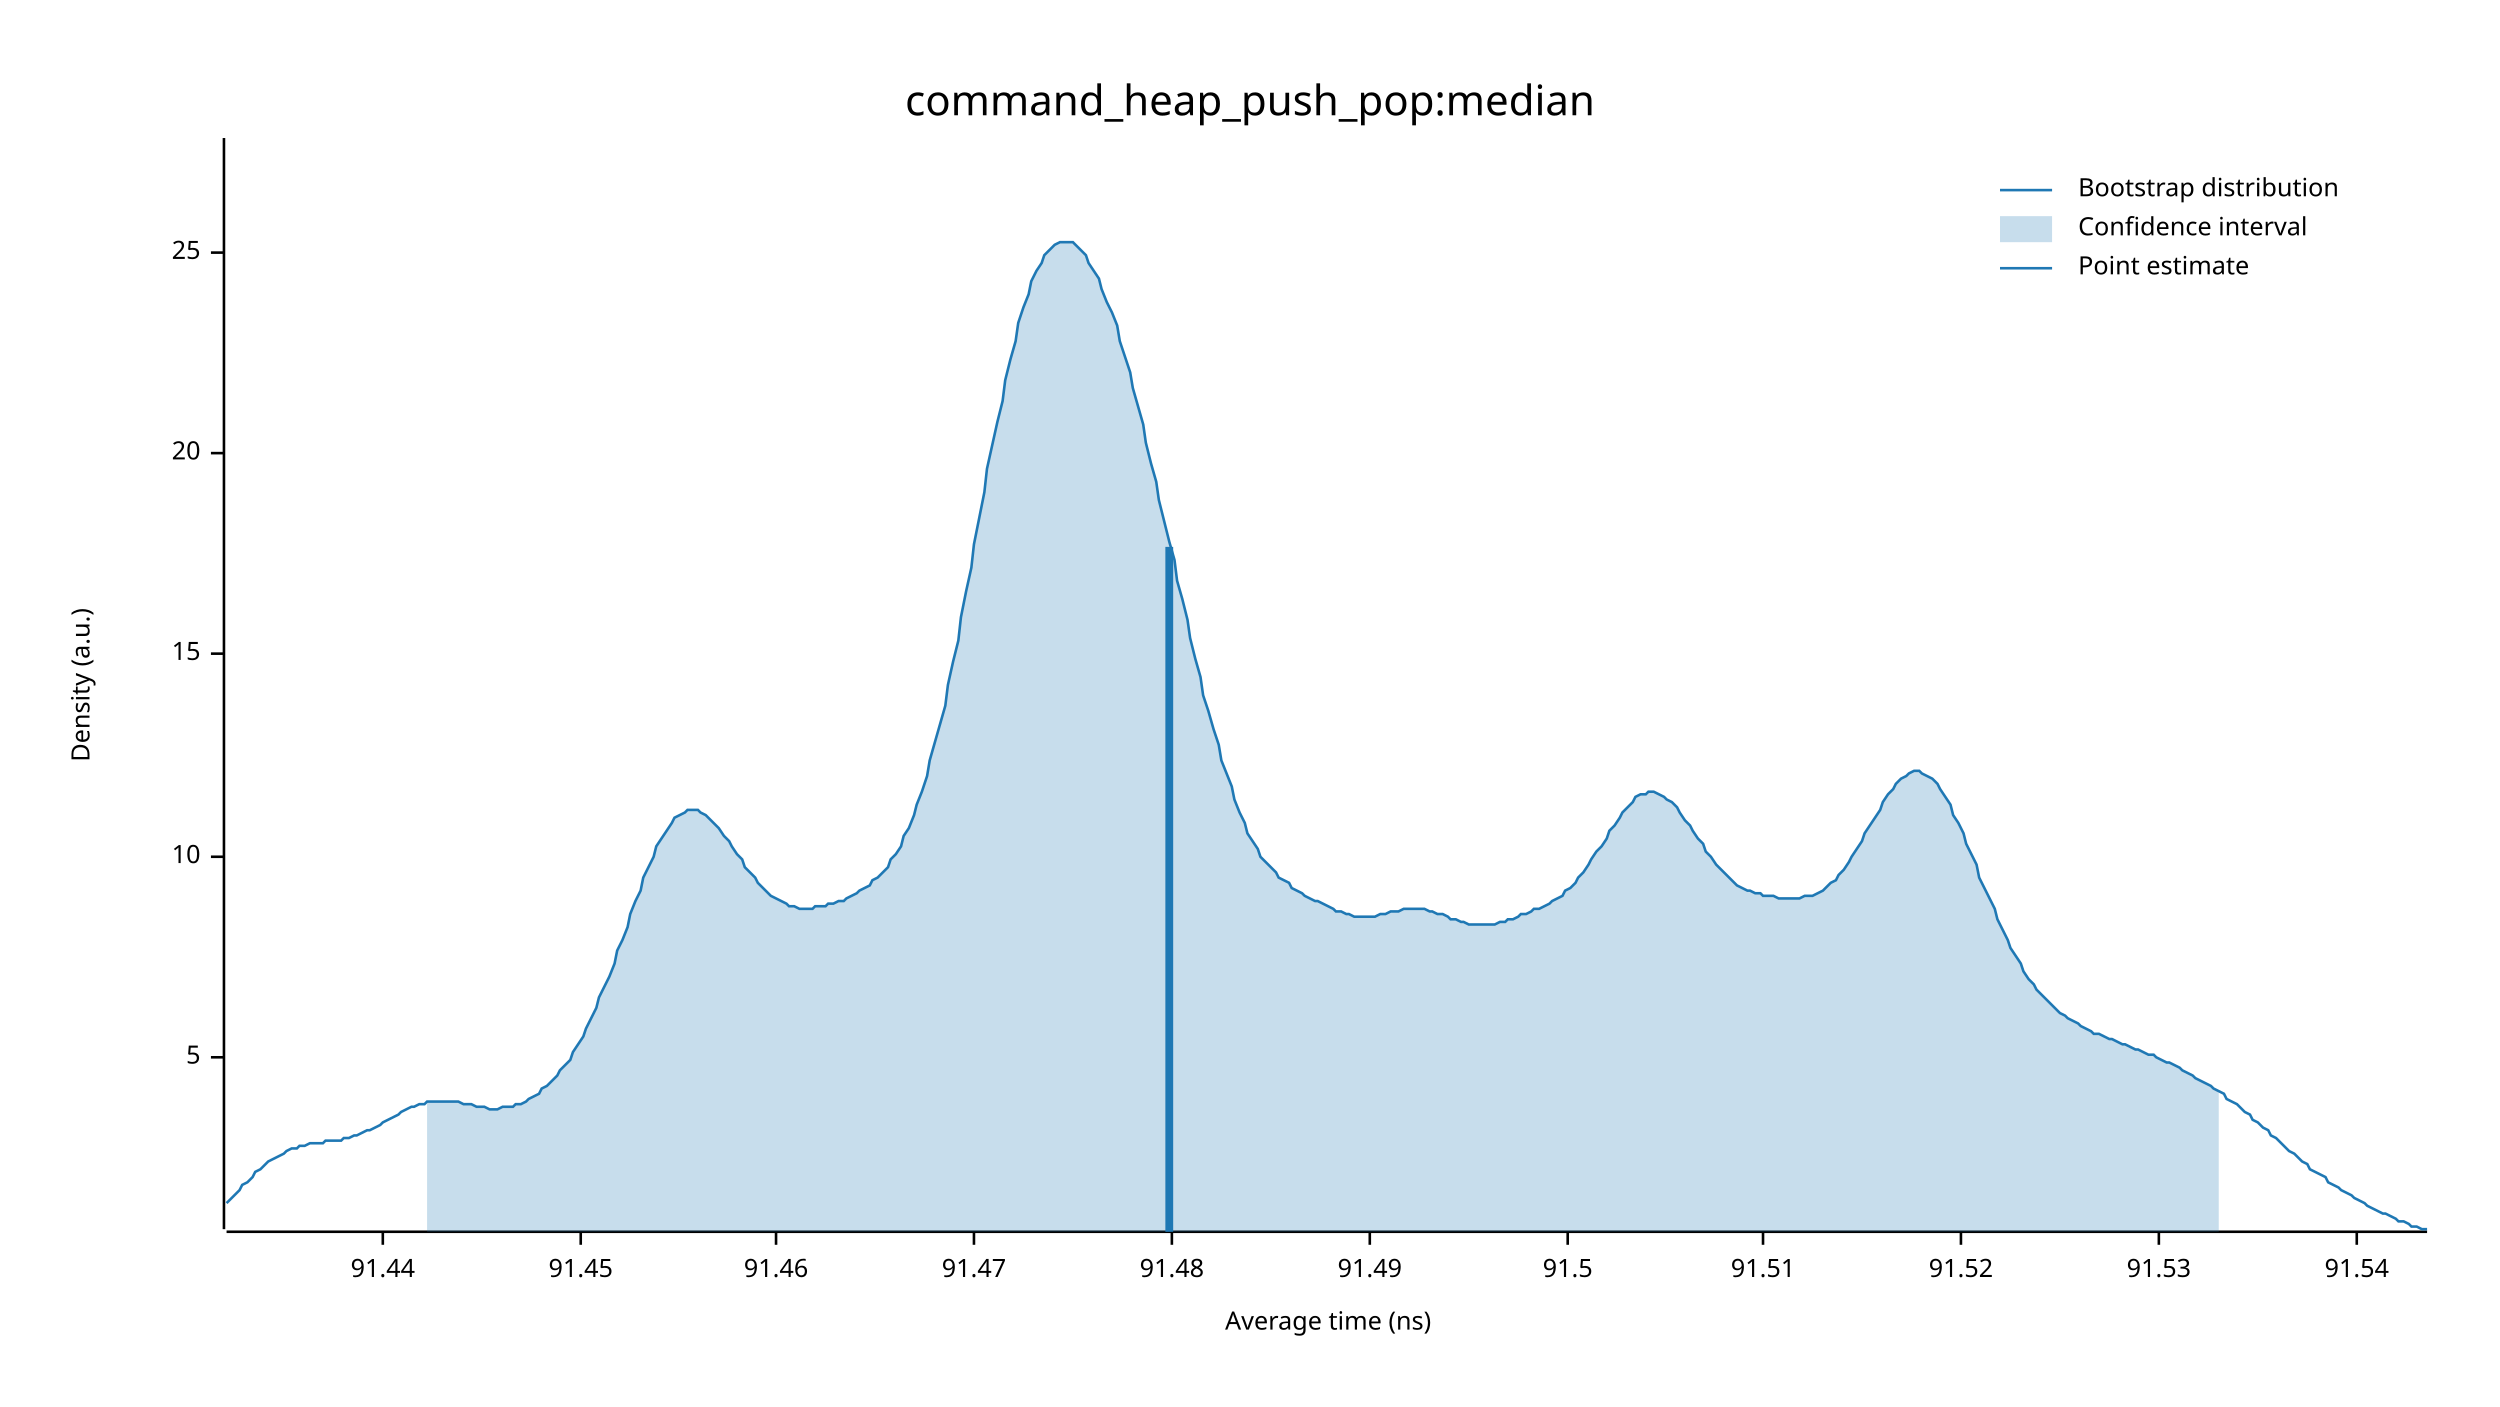
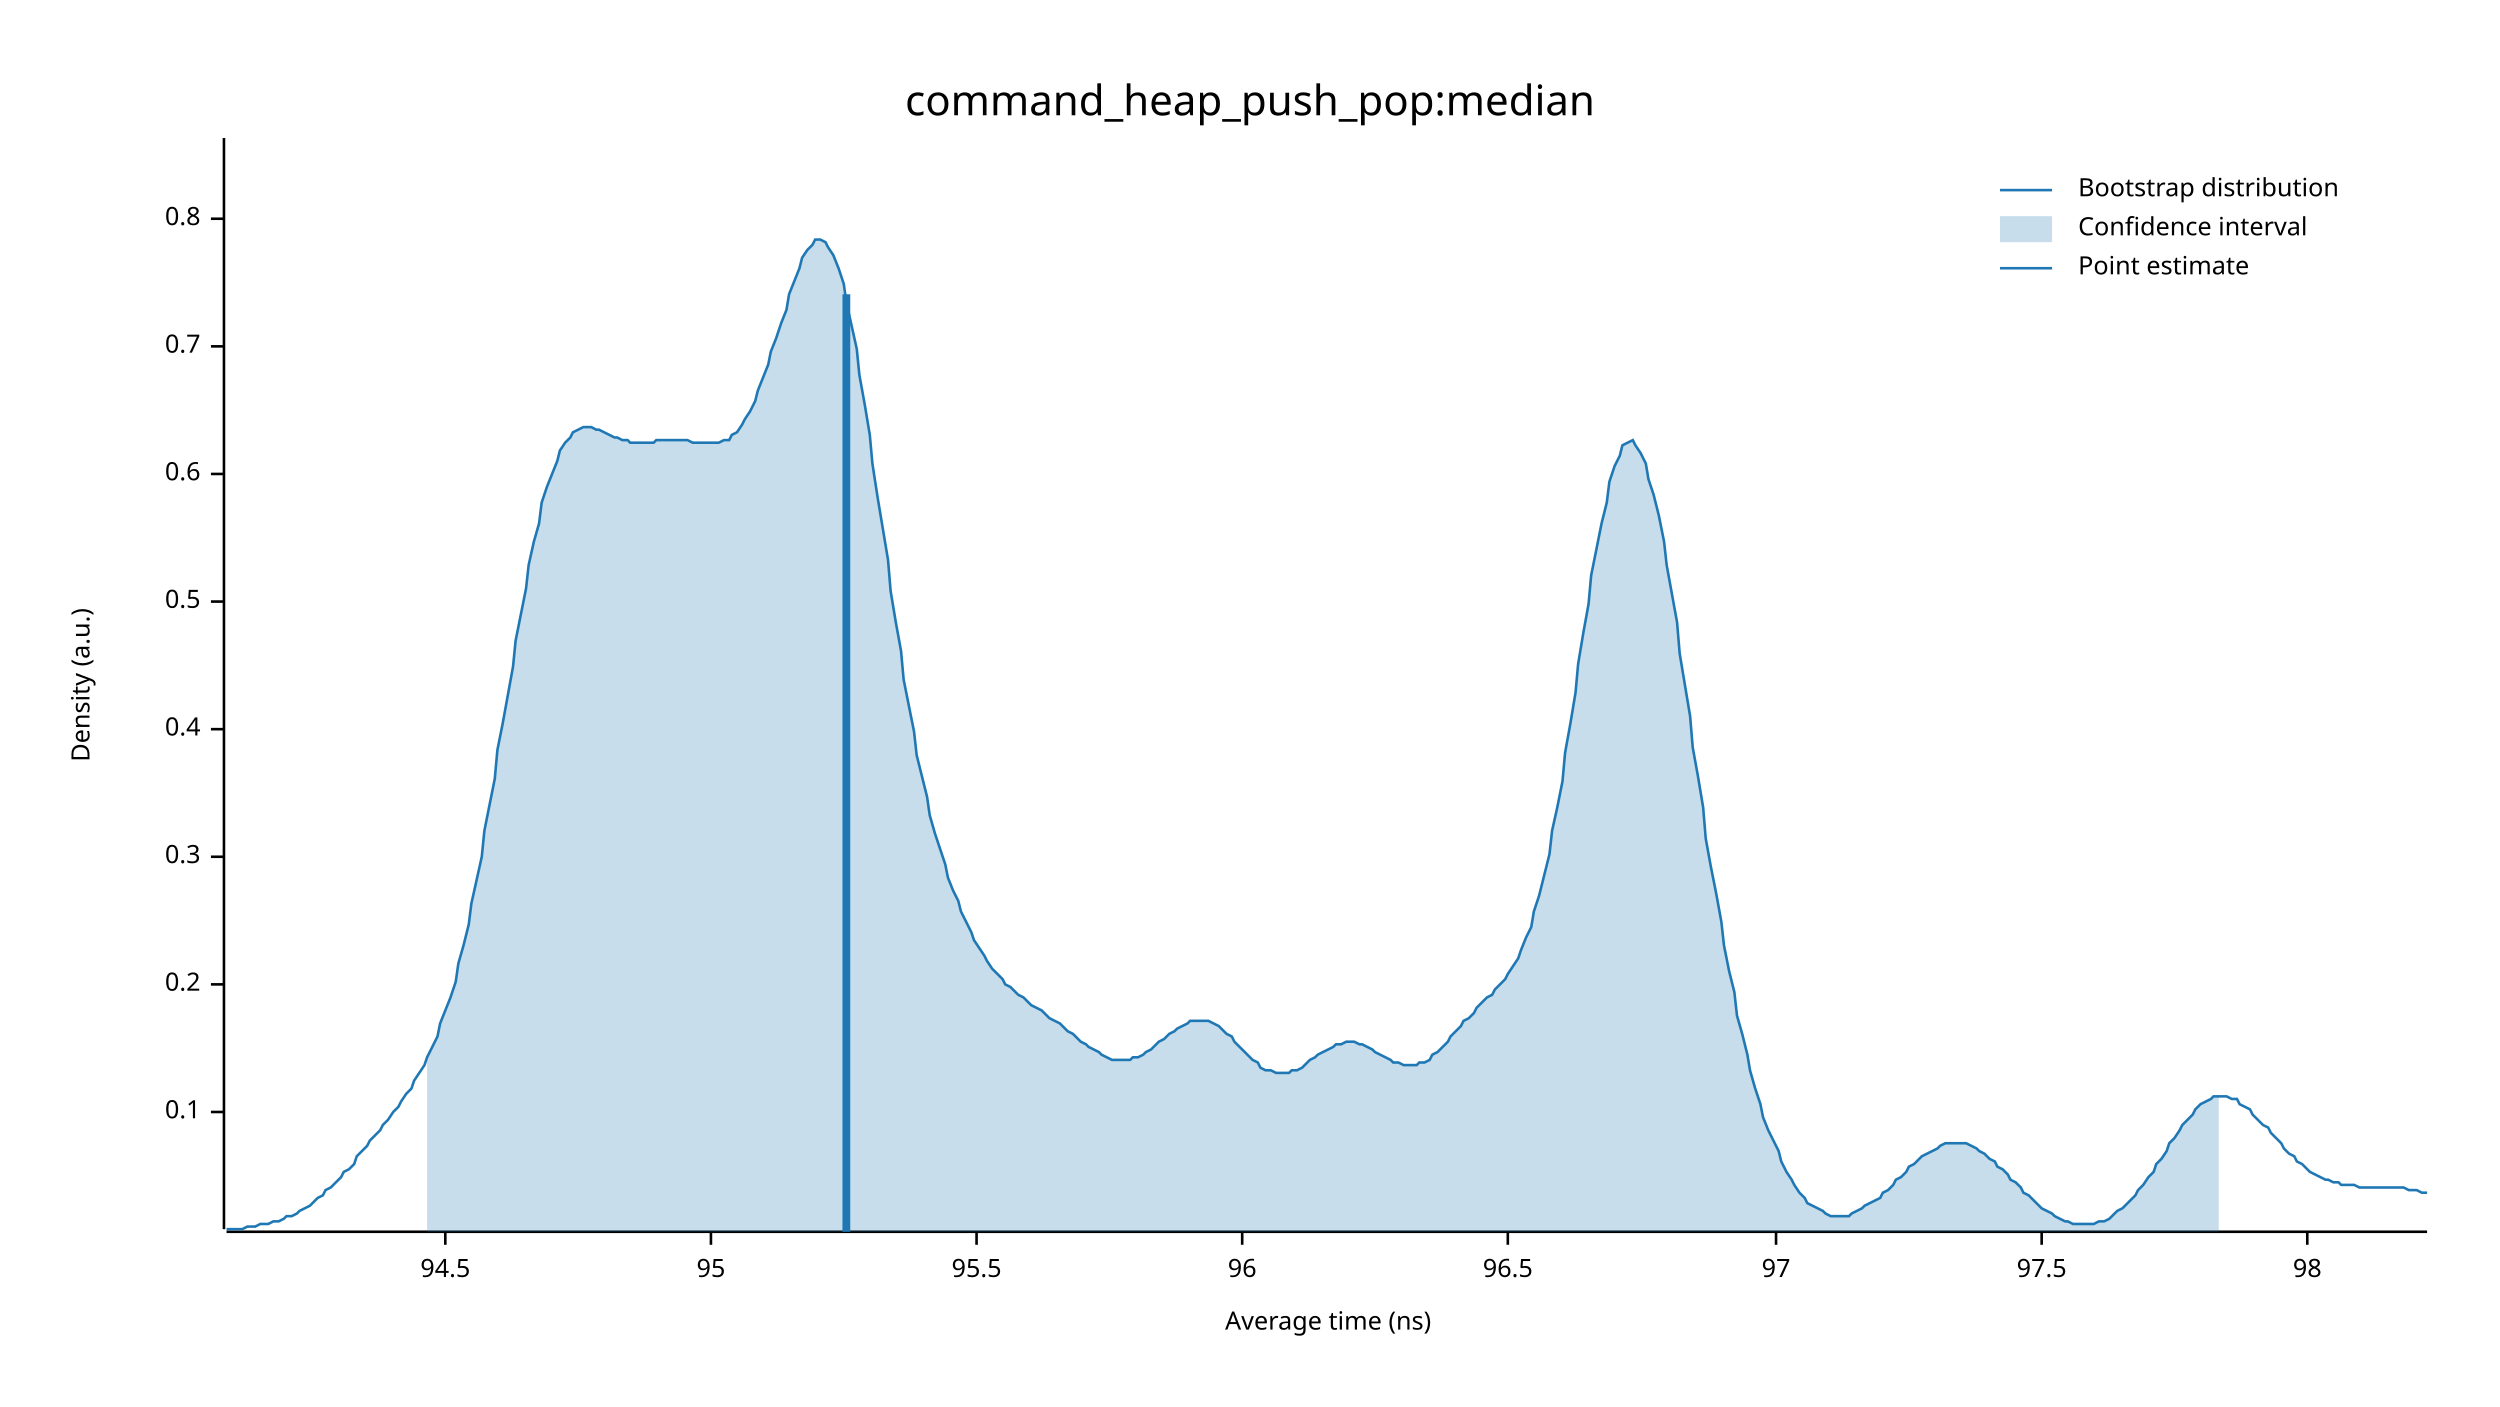
<svg xmlns="http://www.w3.org/2000/svg" width="960" height="540" viewBox="0 0 960 540">
  <text x="480" y="32" dy="0.76em" text-anchor="middle" font-family="sans-serif" font-size="16.129" opacity="1" fill="#000000">
command_heap_push_pop:median
</text>
  <text x="27" y="263" dy="0.76em" text-anchor="middle" font-family="sans-serif" font-size="9.677" opacity="1" fill="#000000" transform="rotate(270, 27, 263)">
Density (a.u.)
</text>
  <text x="510" y="513" dy="-0.5ex" text-anchor="middle" font-family="sans-serif" font-size="9.677" opacity="1" fill="#000000">
Average time (ns)
</text>
  <polyline fill="none" opacity="1" stroke="#000000" stroke-width="1" points="86,53 86,472 " />
-   <text x="77" y="406" dy="0.5ex" text-anchor="end" font-family="sans-serif" font-size="9.677" opacity="1" fill="#000000">
- 5
+   <text x="77" y="427" dy="0.5ex" text-anchor="end" font-family="sans-serif" font-size="9.677" opacity="1" fill="#000000">
+ 0.1
</text>
-   <polyline fill="none" opacity="1" stroke="#000000" stroke-width="1" points="81,406 86,406 " />
+   <polyline fill="none" opacity="1" stroke="#000000" stroke-width="1" points="81,427 86,427 " />
+   <text x="77" y="378" dy="0.5ex" text-anchor="end" font-family="sans-serif" font-size="9.677" opacity="1" fill="#000000">
+ 0.2
+ </text>
+   <polyline fill="none" opacity="1" stroke="#000000" stroke-width="1" points="81,378 86,378 " />
  <text x="77" y="329" dy="0.5ex" text-anchor="end" font-family="sans-serif" font-size="9.677" opacity="1" fill="#000000">
- 10
+ 0.3
</text>
  <polyline fill="none" opacity="1" stroke="#000000" stroke-width="1" points="81,329 86,329 " />
-   <text x="77" y="251" dy="0.5ex" text-anchor="end" font-family="sans-serif" font-size="9.677" opacity="1" fill="#000000">
- 15
+   <text x="77" y="280" dy="0.5ex" text-anchor="end" font-family="sans-serif" font-size="9.677" opacity="1" fill="#000000">
+ 0.4
</text>
-   <polyline fill="none" opacity="1" stroke="#000000" stroke-width="1" points="81,251 86,251 " />
-   <text x="77" y="174" dy="0.5ex" text-anchor="end" font-family="sans-serif" font-size="9.677" opacity="1" fill="#000000">
- 20
+   <polyline fill="none" opacity="1" stroke="#000000" stroke-width="1" points="81,280 86,280 " />
+   <text x="77" y="231" dy="0.5ex" text-anchor="end" font-family="sans-serif" font-size="9.677" opacity="1" fill="#000000">
+ 0.5
</text>
-   <polyline fill="none" opacity="1" stroke="#000000" stroke-width="1" points="81,174 86,174 " />
-   <text x="77" y="97" dy="0.5ex" text-anchor="end" font-family="sans-serif" font-size="9.677" opacity="1" fill="#000000">
- 25
+   <polyline fill="none" opacity="1" stroke="#000000" stroke-width="1" points="81,231 86,231 " />
+   <text x="77" y="182" dy="0.5ex" text-anchor="end" font-family="sans-serif" font-size="9.677" opacity="1" fill="#000000">
+ 0.6
</text>
-   <polyline fill="none" opacity="1" stroke="#000000" stroke-width="1" points="81,97 86,97 " />
+   <polyline fill="none" opacity="1" stroke="#000000" stroke-width="1" points="81,182 86,182 " />
+   <text x="77" y="133" dy="0.5ex" text-anchor="end" font-family="sans-serif" font-size="9.677" opacity="1" fill="#000000">
+ 0.7
+ </text>
+   <polyline fill="none" opacity="1" stroke="#000000" stroke-width="1" points="81,133 86,133 " />
+   <text x="77" y="84" dy="0.5ex" text-anchor="end" font-family="sans-serif" font-size="9.677" opacity="1" fill="#000000">
+ 0.8
+ </text>
+   <polyline fill="none" opacity="1" stroke="#000000" stroke-width="1" points="81,84 86,84 " />
  <polyline fill="none" opacity="1" stroke="#000000" stroke-width="1" points="87,473 932,473 " />
-   <text x="147" y="483" dy="0.76em" text-anchor="middle" font-family="sans-serif" font-size="9.677" opacity="1" fill="#000000">
- 91.44
+   <text x="171" y="483" dy="0.76em" text-anchor="middle" font-family="sans-serif" font-size="9.677" opacity="1" fill="#000000">
+ 94.5
</text>
-   <polyline fill="none" opacity="1" stroke="#000000" stroke-width="1" points="147,473 147,478 " />
-   <text x="223" y="483" dy="0.76em" text-anchor="middle" font-family="sans-serif" font-size="9.677" opacity="1" fill="#000000">
- 91.45
+   <polyline fill="none" opacity="1" stroke="#000000" stroke-width="1" points="171,473 171,478 " />
+   <text x="273" y="483" dy="0.76em" text-anchor="middle" font-family="sans-serif" font-size="9.677" opacity="1" fill="#000000">
+ 95
</text>
-   <polyline fill="none" opacity="1" stroke="#000000" stroke-width="1" points="223,473 223,478 " />
-   <text x="298" y="483" dy="0.76em" text-anchor="middle" font-family="sans-serif" font-size="9.677" opacity="1" fill="#000000">
- 91.46
+   <polyline fill="none" opacity="1" stroke="#000000" stroke-width="1" points="273,473 273,478 " />
+   <text x="375" y="483" dy="0.76em" text-anchor="middle" font-family="sans-serif" font-size="9.677" opacity="1" fill="#000000">
+ 95.5
</text>
-   <polyline fill="none" opacity="1" stroke="#000000" stroke-width="1" points="298,473 298,478 " />
-   <text x="374" y="483" dy="0.76em" text-anchor="middle" font-family="sans-serif" font-size="9.677" opacity="1" fill="#000000">
- 91.47
+   <polyline fill="none" opacity="1" stroke="#000000" stroke-width="1" points="375,473 375,478 " />
+   <text x="477" y="483" dy="0.76em" text-anchor="middle" font-family="sans-serif" font-size="9.677" opacity="1" fill="#000000">
+ 96
</text>
-   <polyline fill="none" opacity="1" stroke="#000000" stroke-width="1" points="374,473 374,478 " />
-   <text x="450" y="483" dy="0.76em" text-anchor="middle" font-family="sans-serif" font-size="9.677" opacity="1" fill="#000000">
- 91.48
+   <polyline fill="none" opacity="1" stroke="#000000" stroke-width="1" points="477,473 477,478 " />
+   <text x="579" y="483" dy="0.76em" text-anchor="middle" font-family="sans-serif" font-size="9.677" opacity="1" fill="#000000">
+ 96.5
</text>
-   <polyline fill="none" opacity="1" stroke="#000000" stroke-width="1" points="450,473 450,478 " />
-   <text x="526" y="483" dy="0.76em" text-anchor="middle" font-family="sans-serif" font-size="9.677" opacity="1" fill="#000000">
- 91.49
+   <polyline fill="none" opacity="1" stroke="#000000" stroke-width="1" points="579,473 579,478 " />
+   <text x="682" y="483" dy="0.76em" text-anchor="middle" font-family="sans-serif" font-size="9.677" opacity="1" fill="#000000">
+ 97
</text>
-   <polyline fill="none" opacity="1" stroke="#000000" stroke-width="1" points="526,473 526,478 " />
-   <text x="602" y="483" dy="0.76em" text-anchor="middle" font-family="sans-serif" font-size="9.677" opacity="1" fill="#000000">
- 91.5
+   <polyline fill="none" opacity="1" stroke="#000000" stroke-width="1" points="682,473 682,478 " />
+   <text x="784" y="483" dy="0.76em" text-anchor="middle" font-family="sans-serif" font-size="9.677" opacity="1" fill="#000000">
+ 97.5
</text>
-   <polyline fill="none" opacity="1" stroke="#000000" stroke-width="1" points="602,473 602,478 " />
-   <text x="677" y="483" dy="0.76em" text-anchor="middle" font-family="sans-serif" font-size="9.677" opacity="1" fill="#000000">
- 91.51
+   <polyline fill="none" opacity="1" stroke="#000000" stroke-width="1" points="784,473 784,478 " />
+   <text x="886" y="483" dy="0.76em" text-anchor="middle" font-family="sans-serif" font-size="9.677" opacity="1" fill="#000000">
+ 98
</text>
-   <polyline fill="none" opacity="1" stroke="#000000" stroke-width="1" points="677,473 677,478 " />
-   <text x="753" y="483" dy="0.76em" text-anchor="middle" font-family="sans-serif" font-size="9.677" opacity="1" fill="#000000">
- 91.52
- </text>
-   <polyline fill="none" opacity="1" stroke="#000000" stroke-width="1" points="753,473 753,478 " />
-   <text x="829" y="483" dy="0.76em" text-anchor="middle" font-family="sans-serif" font-size="9.677" opacity="1" fill="#000000">
- 91.53
- </text>
-   <polyline fill="none" opacity="1" stroke="#000000" stroke-width="1" points="829,473 829,478 " />
-   <text x="905" y="483" dy="0.76em" text-anchor="middle" font-family="sans-serif" font-size="9.677" opacity="1" fill="#000000">
- 91.54
- </text>
-   <polyline fill="none" opacity="1" stroke="#000000" stroke-width="1" points="905,473 905,478 " />
-   <polyline fill="none" opacity="1" stroke="#1F78B4" stroke-width="1" points="87,462 88,461 90,459 92,457 93,455 95,454 97,452 98,450 100,449 102,447 103,446 105,445 107,444 109,443 110,442 112,441 114,441 115,440 117,440 119,439 120,439 122,439 124,439 125,438 127,438 129,438 131,438 132,437 134,437 136,436 137,436 139,435 141,434 142,434 144,433 146,432 147,431 149,430 151,429 153,428 154,427 156,426 158,425 159,425 161,424 163,424 164,423 166,423 168,423 169,423 171,423 173,423 175,423 176,423 178,424 180,424 181,424 183,425 185,425 186,425 188,426 190,426 191,426 193,425 195,425 197,425 198,424 200,424 202,423 203,422 205,421 207,420 208,418 210,417 212,415 214,413 215,411 217,409 219,407 220,404 222,401 224,398 225,395 227,391 229,387 230,383 232,379 234,375 236,370 237,365 239,361 241,356 242,351 244,346 246,342 247,337 249,333 251,329 252,325 254,322 256,319 258,316 259,314 261,313 263,312 264,311 266,311 268,311 269,312 271,313 273,315 274,316 276,318 278,321 280,323 281,325 283,328 285,330 286,333 288,335 290,337 291,339 293,341 295,343 296,344 298,345 300,346 302,347 303,348 305,348 307,349 308,349 310,349 312,349 313,348 315,348 317,348 318,347 320,347 322,346 324,346 325,345 327,344 329,343 330,342 332,341 334,340 335,338 337,337 339,335 341,333 342,330 344,328 346,325 347,321 349,318 351,313 352,309 354,304 356,298 357,292 359,285 361,278 363,271 364,263 366,254 368,246 369,237 371,227 373,218 374,209 376,199 378,189 379,180 381,171 383,162 385,154 386,146 388,138 390,131 391,124 393,118 395,113 396,108 398,104 400,101 401,98 403,96 405,94 407,93 408,93 410,93 412,93 413,94 415,96 417,98 418,101 420,104 422,107 423,111 425,116 427,120 429,125 430,131 432,137 434,143 435,149 437,156 439,163 440,170 442,178 444,185 445,192 447,200 449,208 451,215 452,223 454,230 456,238 457,245 459,253 461,260 462,267 464,273 466,280 468,286 469,292 471,297 473,302 474,307 476,312 478,316 479,320 481,323 483,326 484,329 486,331 488,333 490,335 491,337 493,338 495,339 496,341 498,342 500,343 501,344 503,345 505,346 506,346 508,347 510,348 512,349 513,350 515,350 517,351 518,351 520,352 522,352 523,352 525,352 527,352 528,352 530,351 532,351 534,350 535,350 537,350 539,349 540,349 542,349 544,349 545,349 547,349 549,350 550,350 552,351 554,351 556,352 557,353 559,353 561,354 562,354 564,355 566,355 567,355 569,355 571,355 573,355 574,355 576,354 578,354 579,353 581,353 583,352 584,351 586,351 588,350 589,349 591,349 593,348 595,347 596,346 598,345 600,344 601,342 603,341 605,339 606,337 608,335 610,332 611,330 613,327 615,325 617,322 618,319 620,317 622,314 623,312 625,310 627,308 628,306 630,305 632,305 633,304 635,304 637,305 639,306 640,307 642,308 644,310 645,312 647,315 649,317 650,319 652,322 654,324 655,327 657,329 659,332 661,334 662,335 664,337 666,339 667,340 669,341 671,342 672,342 674,343 676,343 677,344 679,344 681,344 683,345 684,345 686,345 688,345 689,345 691,345 693,344 694,344 696,344 698,343 700,342 701,341 703,339 705,338 706,336 708,334 710,331 711,329 713,326 715,323 716,320 718,317 720,314 722,311 723,308 725,305 727,303 728,301 730,299 732,298 733,297 735,296 737,296 738,297 740,298 742,299 744,301 745,303 747,306 749,309 750,313 752,316 754,320 755,324 757,328 759,332 760,337 762,341 764,345 766,349 767,353 769,357 771,361 772,364 774,367 776,370 777,373 779,376 781,378 782,380 784,382 786,384 788,386 789,387 791,389 793,390 794,391 796,392 798,393 799,394 801,395 803,396 804,397 806,397 808,398 810,399 811,399 813,400 815,401 816,401 818,402 820,403 821,403 823,404 825,405 827,405 828,406 830,407 832,408 833,408 835,409 837,410 838,411 840,412 842,413 843,414 845,415 847,416 849,417 850,418 852,419 854,420 855,422 857,423 859,424 860,425 862,427 864,428 865,430 867,431 869,433 871,434 872,436 874,437 876,439 877,440 879,442 881,443 882,444 884,446 886,447 887,449 889,450 891,451 893,452 894,454 896,455 898,456 899,457 901,458 903,459 904,460 906,461 908,462 909,463 911,464 913,465 915,466 916,466 918,467 920,468 921,469 923,469 925,470 926,471 928,471 930,472 932,472 " />
-   <polygon opacity="0.25" fill="#1F78B4" points="164,423 166,423 168,423 169,423 171,423 173,423 175,423 176,423 178,424 180,424 181,424 183,425 185,425 186,425 188,426 190,426 191,426 193,425 195,425 197,425 198,424 200,424 202,423 203,422 205,421 207,420 208,418 210,417 212,415 214,413 215,411 217,409 219,407 220,404 222,401 224,398 225,395 227,391 229,387 230,383 232,379 234,375 236,370 237,365 239,361 241,356 242,351 244,346 246,342 247,337 249,333 251,329 252,325 254,322 256,319 258,316 259,314 261,313 263,312 264,311 266,311 268,311 269,312 271,313 273,315 274,316 276,318 278,321 280,323 281,325 283,328 285,330 286,333 288,335 290,337 291,339 293,341 295,343 296,344 298,345 300,346 302,347 303,348 305,348 307,349 308,349 310,349 312,349 313,348 315,348 317,348 318,347 320,347 322,346 324,346 325,345 327,344 329,343 330,342 332,341 334,340 335,338 337,337 339,335 341,333 342,330 344,328 346,325 347,321 349,318 351,313 352,309 354,304 356,298 357,292 359,285 361,278 363,271 364,263 366,254 368,246 369,237 371,227 373,218 374,209 376,199 378,189 379,180 381,171 383,162 385,154 386,146 388,138 390,131 391,124 393,118 395,113 396,108 398,104 400,101 401,98 403,96 405,94 407,93 408,93 410,93 412,93 413,94 415,96 417,98 418,101 420,104 422,107 423,111 425,116 427,120 429,125 430,131 432,137 434,143 435,149 437,156 439,163 440,170 442,178 444,185 445,192 447,200 449,208 451,215 452,223 454,230 456,238 457,245 459,253 461,260 462,267 464,273 466,280 468,286 469,292 471,297 473,302 474,307 476,312 478,316 479,320 481,323 483,326 484,329 486,331 488,333 490,335 491,337 493,338 495,339 496,341 498,342 500,343 501,344 503,345 505,346 506,346 508,347 510,348 512,349 513,350 515,350 517,351 518,351 520,352 522,352 523,352 525,352 527,352 528,352 530,351 532,351 534,350 535,350 537,350 539,349 540,349 542,349 544,349 545,349 547,349 549,350 550,350 552,351 554,351 556,352 557,353 559,353 561,354 562,354 564,355 566,355 567,355 569,355 571,355 573,355 574,355 576,354 578,354 579,353 581,353 583,352 584,351 586,351 588,350 589,349 591,349 593,348 595,347 596,346 598,345 600,344 601,342 603,341 605,339 606,337 608,335 610,332 611,330 613,327 615,325 617,322 618,319 620,317 622,314 623,312 625,310 627,308 628,306 630,305 632,305 633,304 635,304 637,305 639,306 640,307 642,308 644,310 645,312 647,315 649,317 650,319 652,322 654,324 655,327 657,329 659,332 661,334 662,335 664,337 666,339 667,340 669,341 671,342 672,342 674,343 676,343 677,344 679,344 681,344 683,345 684,345 686,345 688,345 689,345 691,345 693,344 694,344 696,344 698,343 700,342 701,341 703,339 705,338 706,336 708,334 710,331 711,329 713,326 715,323 716,320 718,317 720,314 722,311 723,308 725,305 727,303 728,301 730,299 732,298 733,297 735,296 737,296 738,297 740,298 742,299 744,301 745,303 747,306 749,309 750,313 752,316 754,320 755,324 757,328 759,332 760,337 762,341 764,345 766,349 767,353 769,357 771,361 772,364 774,367 776,370 777,373 779,376 781,378 782,380 784,382 786,384 788,386 789,387 791,389 793,390 794,391 796,392 798,393 799,394 801,395 803,396 804,397 806,397 808,398 810,399 811,399 813,400 815,401 816,401 818,402 820,403 821,403 823,404 825,405 827,405 828,406 830,407 832,408 833,408 835,409 837,410 838,411 840,412 842,413 843,414 845,415 847,416 849,417 850,418 852,419 852,473 164,473 " />
-   <polyline fill="none" opacity="1" stroke="#1F78B4" stroke-width="3" points="449,473 449,210 " />
+   <polyline fill="none" opacity="1" stroke="#000000" stroke-width="1" points="886,473 886,478 " />
+   <polyline fill="none" opacity="1" stroke="#1F78B4" stroke-width="1" points="87,472 88,472 90,472 92,472 93,472 95,471 97,471 98,471 100,470 102,470 103,470 105,469 107,469 109,468 110,467 112,467 114,466 115,465 117,464 119,463 120,462 122,460 124,459 125,457 127,456 129,454 131,452 132,450 134,449 136,447 137,444 139,442 141,440 142,438 144,436 146,434 147,432 149,430 151,427 153,425 154,423 156,420 158,418 159,415 161,412 163,409 164,406 166,402 168,398 169,393 171,388 173,383 175,377 176,370 178,363 180,355 181,347 183,338 185,329 186,319 188,309 190,299 191,288 193,278 195,267 197,256 198,246 200,236 202,226 203,217 205,208 207,201 208,193 210,187 212,182 214,177 215,173 217,170 219,168 220,166 222,165 224,164 225,164 227,164 229,165 230,165 232,166 234,167 236,168 237,168 239,169 241,169 242,170 244,170 246,170 247,170 249,170 251,170 252,169 254,169 256,169 258,169 259,169 261,169 263,169 264,169 266,170 268,170 269,170 271,170 273,170 274,170 276,170 278,169 280,169 281,167 283,166 285,163 286,161 288,158 290,154 291,150 293,145 295,140 296,135 298,130 300,124 302,119 303,113 305,108 307,103 308,99 310,96 312,94 313,92 315,92 317,93 318,95 320,98 322,103 324,109 325,116 327,125 329,134 330,144 332,155 334,167 335,178 337,191 339,203 341,215 342,227 344,239 346,250 347,261 349,271 351,281 352,290 354,298 356,306 357,313 359,320 361,326 363,332 364,337 366,342 368,346 369,350 371,354 373,358 374,361 376,364 378,367 379,369 381,372 383,374 385,376 386,378 388,379 390,381 391,382 393,383 395,385 396,386 398,387 400,388 401,389 403,391 405,392 407,393 408,394 410,396 412,397 413,398 415,400 417,401 418,402 420,403 422,404 423,405 425,406 427,407 429,407 430,407 432,407 434,407 435,406 437,406 439,405 440,404 442,403 444,401 445,400 447,399 449,397 451,396 452,395 454,394 456,393 457,392 459,392 461,392 462,392 464,392 466,393 468,394 469,395 471,397 473,398 474,400 476,402 478,404 479,405 481,407 483,408 484,410 486,411 488,411 490,412 491,412 493,412 495,412 496,411 498,411 500,410 501,409 503,407 505,406 506,405 508,404 510,403 512,402 513,401 515,401 517,400 518,400 520,400 522,401 523,401 525,402 527,403 528,404 530,405 532,406 534,407 535,408 537,408 539,409 540,409 542,409 544,409 545,408 547,408 549,407 550,405 552,404 554,402 556,400 557,398 559,396 561,394 562,392 564,391 566,389 567,387 569,385 571,383 573,382 574,380 576,378 578,376 579,374 581,371 583,368 584,365 586,360 588,356 589,350 591,344 593,336 595,328 596,319 598,310 600,300 601,289 603,278 605,266 606,255 608,243 610,232 611,221 613,211 615,201 617,193 618,185 620,179 622,175 623,171 625,170 627,169 628,171 630,174 632,178 633,184 635,190 637,198 639,208 640,217 642,228 644,239 645,251 647,263 649,275 650,287 652,298 654,310 655,322 657,333 659,343 661,354 662,363 664,373 666,381 667,390 669,397 671,405 672,411 674,418 676,424 677,429 679,434 681,438 683,442 684,446 686,450 688,453 689,455 691,458 693,460 694,462 696,463 698,464 700,465 701,466 703,467 705,467 706,467 708,467 710,467 711,466 713,465 715,464 716,463 718,462 720,461 722,460 723,458 725,457 727,455 728,453 730,452 732,450 733,448 735,447 737,445 738,444 740,443 742,442 744,441 745,440 747,439 749,439 750,439 752,439 754,439 755,439 757,440 759,441 760,442 762,443 764,445 766,446 767,448 769,449 771,451 772,453 774,454 776,456 777,458 779,459 781,461 782,462 784,464 786,465 788,466 789,467 791,468 793,469 794,469 796,470 798,470 799,470 801,470 803,470 804,470 806,469 808,469 810,468 811,467 813,465 815,464 816,463 818,461 820,459 821,457 823,455 825,452 827,450 828,447 830,445 832,442 833,439 835,437 837,434 838,432 840,430 842,428 843,426 845,424 847,423 849,422 850,421 852,421 854,421 855,421 857,422 859,422 860,424 862,425 864,426 865,428 867,430 869,432 871,433 872,435 874,437 876,439 877,441 879,443 881,444 882,446 884,447 886,449 887,450 889,451 891,452 893,453 894,453 896,454 898,454 899,455 901,455 903,455 904,455 906,456 908,456 909,456 911,456 913,456 915,456 916,456 918,456 920,456 921,456 923,456 925,457 926,457 928,457 930,458 932,458 " />
+   <polygon opacity="0.25" fill="#1F78B4" points="164,406 166,402 168,398 169,393 171,388 173,383 175,377 176,370 178,363 180,355 181,347 183,338 185,329 186,319 188,309 190,299 191,288 193,278 195,267 197,256 198,246 200,236 202,226 203,217 205,208 207,201 208,193 210,187 212,182 214,177 215,173 217,170 219,168 220,166 222,165 224,164 225,164 227,164 229,165 230,165 232,166 234,167 236,168 237,168 239,169 241,169 242,170 244,170 246,170 247,170 249,170 251,170 252,169 254,169 256,169 258,169 259,169 261,169 263,169 264,169 266,170 268,170 269,170 271,170 273,170 274,170 276,170 278,169 280,169 281,167 283,166 285,163 286,161 288,158 290,154 291,150 293,145 295,140 296,135 298,130 300,124 302,119 303,113 305,108 307,103 308,99 310,96 312,94 313,92 315,92 317,93 318,95 320,98 322,103 324,109 325,116 327,125 329,134 330,144 332,155 334,167 335,178 337,191 339,203 341,215 342,227 344,239 346,250 347,261 349,271 351,281 352,290 354,298 356,306 357,313 359,320 361,326 363,332 364,337 366,342 368,346 369,350 371,354 373,358 374,361 376,364 378,367 379,369 381,372 383,374 385,376 386,378 388,379 390,381 391,382 393,383 395,385 396,386 398,387 400,388 401,389 403,391 405,392 407,393 408,394 410,396 412,397 413,398 415,400 417,401 418,402 420,403 422,404 423,405 425,406 427,407 429,407 430,407 432,407 434,407 435,406 437,406 439,405 440,404 442,403 444,401 445,400 447,399 449,397 451,396 452,395 454,394 456,393 457,392 459,392 461,392 462,392 464,392 466,393 468,394 469,395 471,397 473,398 474,400 476,402 478,404 479,405 481,407 483,408 484,410 486,411 488,411 490,412 491,412 493,412 495,412 496,411 498,411 500,410 501,409 503,407 505,406 506,405 508,404 510,403 512,402 513,401 515,401 517,400 518,400 520,400 522,401 523,401 525,402 527,403 528,404 530,405 532,406 534,407 535,408 537,408 539,409 540,409 542,409 544,409 545,408 547,408 549,407 550,405 552,404 554,402 556,400 557,398 559,396 561,394 562,392 564,391 566,389 567,387 569,385 571,383 573,382 574,380 576,378 578,376 579,374 581,371 583,368 584,365 586,360 588,356 589,350 591,344 593,336 595,328 596,319 598,310 600,300 601,289 603,278 605,266 606,255 608,243 610,232 611,221 613,211 615,201 617,193 618,185 620,179 622,175 623,171 625,170 627,169 628,171 630,174 632,178 633,184 635,190 637,198 639,208 640,217 642,228 644,239 645,251 647,263 649,275 650,287 652,298 654,310 655,322 657,333 659,343 661,354 662,363 664,373 666,381 667,390 669,397 671,405 672,411 674,418 676,424 677,429 679,434 681,438 683,442 684,446 686,450 688,453 689,455 691,458 693,460 694,462 696,463 698,464 700,465 701,466 703,467 705,467 706,467 708,467 710,467 711,466 713,465 715,464 716,463 718,462 720,461 722,460 723,458 725,457 727,455 728,453 730,452 732,450 733,448 735,447 737,445 738,444 740,443 742,442 744,441 745,440 747,439 749,439 750,439 752,439 754,439 755,439 757,440 759,441 760,442 762,443 764,445 766,446 767,448 769,449 771,451 772,453 774,454 776,456 777,458 779,459 781,461 782,462 784,464 786,465 788,466 789,467 791,468 793,469 794,469 796,470 798,470 799,470 801,470 803,470 804,470 806,469 808,469 810,468 811,467 813,465 815,464 816,463 818,461 820,459 821,457 823,455 825,452 827,450 828,447 830,445 832,442 833,439 835,437 837,434 838,432 840,430 842,428 843,426 845,424 847,423 849,422 850,421 852,421 852,473 164,473 " />
+   <polyline fill="none" opacity="1" stroke="#1F78B4" stroke-width="3" points="325,473 325,113 " />
  <text x="798" y="68" dy="0.76em" text-anchor="start" font-family="sans-serif" font-size="9.677" opacity="1" fill="#000000">
Bootstrap distribution
</text>
  <text x="798" y="83" dy="0.76em" text-anchor="start" font-family="sans-serif" font-size="9.677" opacity="1" fill="#000000">
Confidence interval
</text>
  <text x="798" y="98" dy="0.76em" text-anchor="start" font-family="sans-serif" font-size="9.677" opacity="1" fill="#000000">
Point estimate
</text>
  <polyline fill="none" opacity="1" stroke="#1F78B4" stroke-width="1" points="768,73 788,73 " />
  <rect x="768" y="83" width="20" height="10" opacity="0.25" fill="#1F78B4" stroke="none" />
  <polyline fill="none" opacity="1" stroke="#1F78B4" stroke-width="1" points="768,103 788,103 " />
</svg>
